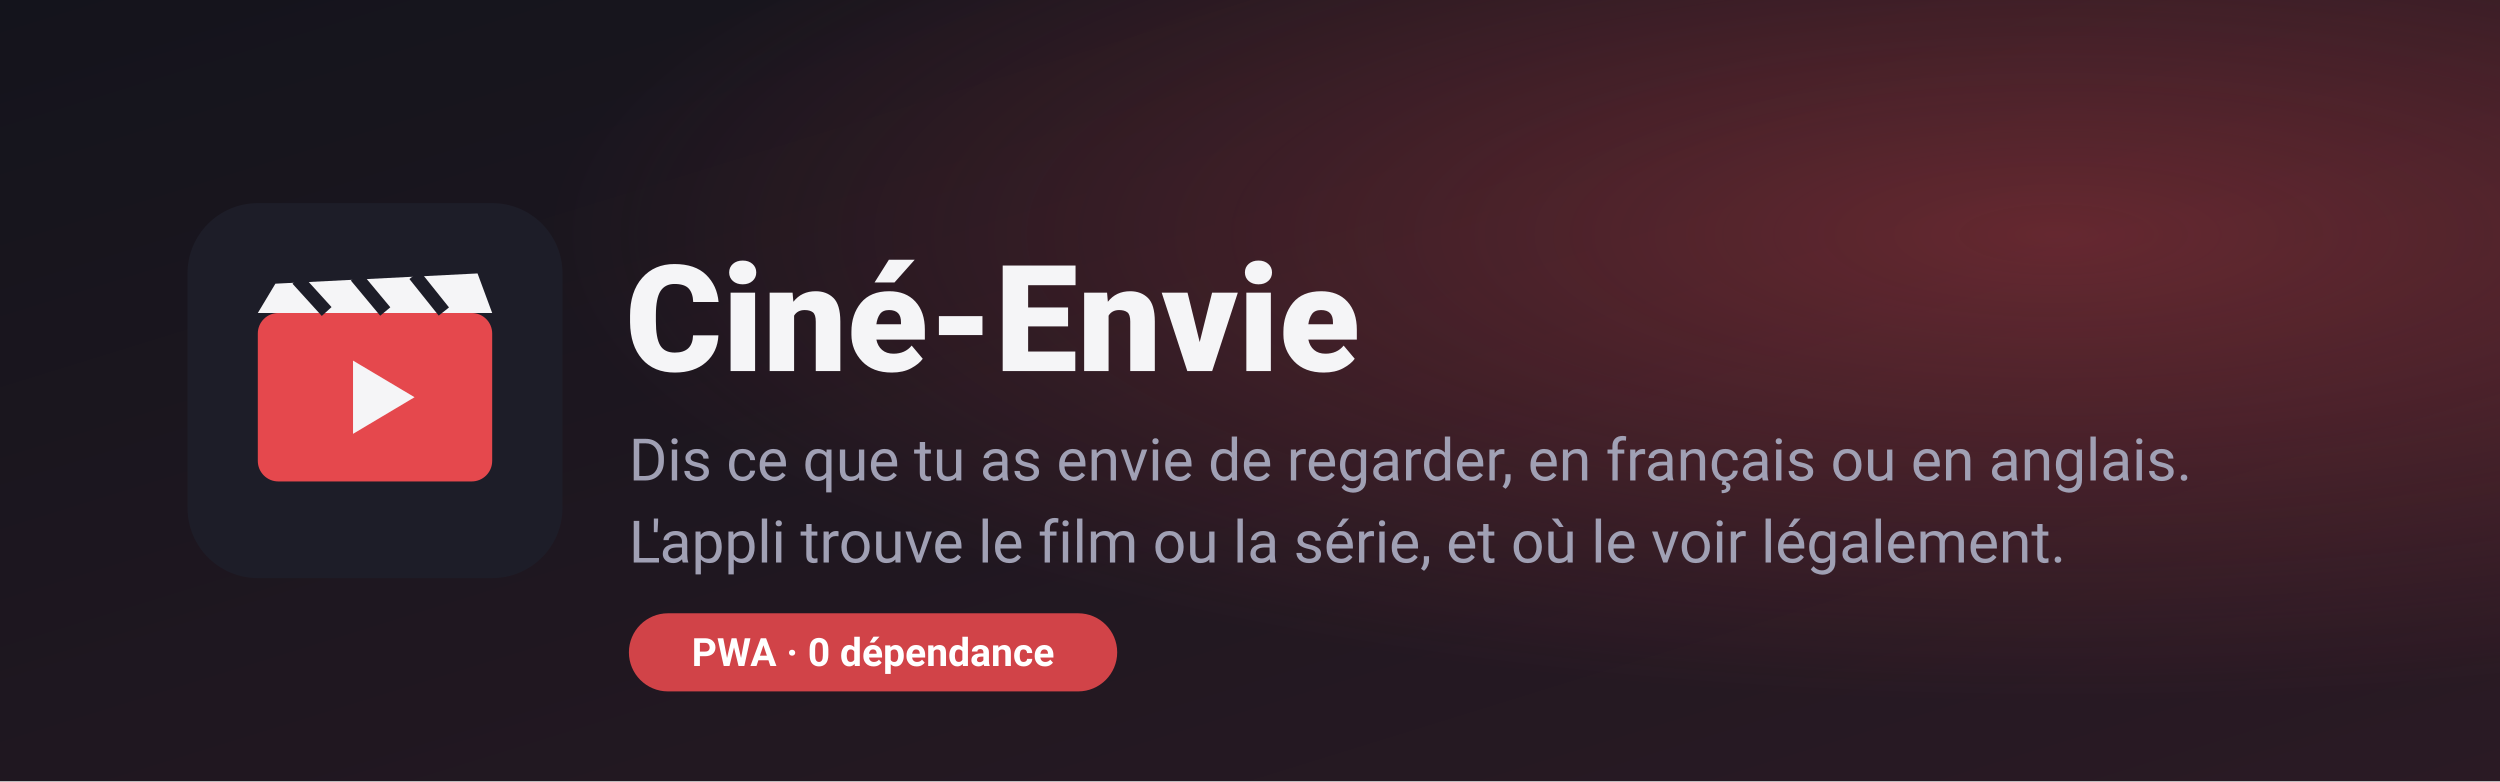
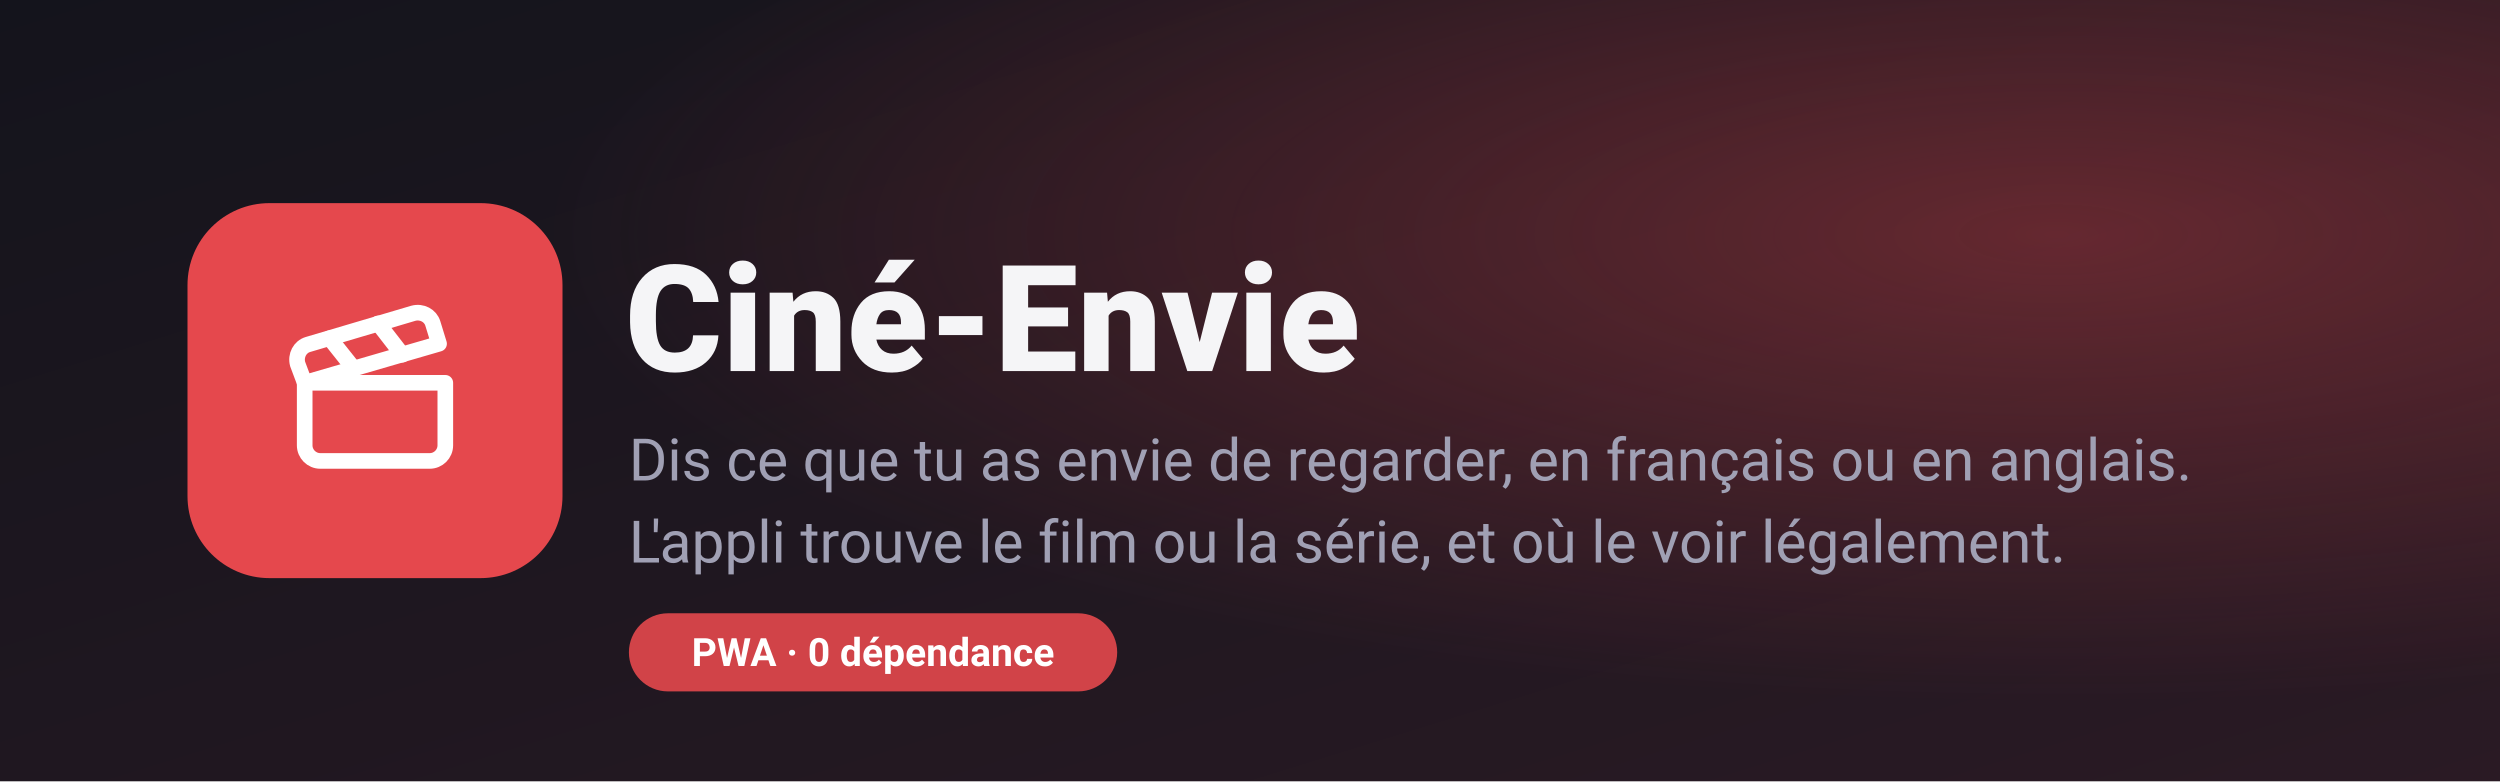
<svg xmlns="http://www.w3.org/2000/svg" width="1280" height="400" viewBox="0 0 1280 400" role="img" aria-label="Ciné-Envie">
  <defs>
    <linearGradient id="bg" x1="0" y1="0" x2="1" y2="1">
      <stop offset="0" stop-color="#14141c" />
      <stop offset="1" stop-color="#2a1a24" />
    </linearGradient>
    <radialGradient id="glow" cx="0.82" cy="0.3" r="0.6">
      <stop offset="0" stop-color="#e5484d" stop-opacity=".35" />
      <stop offset="1" stop-color="#e5484d" stop-opacity="0" />
    </radialGradient>
  </defs>
  <rect width="1280" height="400" fill="url(#bg)" />
  <rect width="1280" height="400" fill="url(#glow)" />
  <g transform="translate(96 104) scale(0.375)">
-     <rect width="512" height="512" rx="96" fill="#1d1d28" />
-     <rect x="96" y="150" width="320" height="230" rx="28" fill="#e5484d" />
-     <path d="M96 150 L416 150 L396 96 L120 110 Z" fill="#f5f5f7" />
-     <path d="M150 104 l40 44 M230 100 l40 48 M310 98 l40 50" stroke="#1d1d28" stroke-width="18" />
-     <path d="M226 215 v100 l84 -50 z" fill="#f5f5f7" />
+     <rect width="512" height="512" rx="112" fill="#e5484d" />
+     <g transform="translate(128 128) scale(10.6667)" fill="none" stroke="#ffffff" stroke-width="2" stroke-linecap="round" stroke-linejoin="round">
+       <path d="M20.2 6 3 11l-.9-2.4c-.3-1.1.3-2.2 1.3-2.5l13.5-4c1.1-.3 2.2.3 2.5 1.3Z" />
+       <path d="m6.2 5.3 3.1 3.9" />
+       <path d="m12.4 3.4 3.1 4" />
+       <path d="M3 11h18v8a2 2 0 0 1-2 2H5a2 2 0 0 1-2-2Z" />
+     </g>
  </g>
  <g font-family="system-ui, -apple-system, Segoe UI, Roboto, sans-serif">
    <text x="320" y="190" font-size="76" font-weight="800" fill="#f5f5f7">Ciné‑Envie</text>
    <text x="322" y="246" font-size="30" fill="#a0a0b4">Dis ce que tu as envie de regarder, en français ou en anglais.</text>
    <text x="322" y="288" font-size="30" fill="#a0a0b4">L'appli trouve le film ou la série, et où le voir légalement.</text>
  </g>
  <g font-family="system-ui, -apple-system, Segoe UI, Roboto, sans-serif" font-size="20">
    <rect x="322" y="314" width="250" height="40" rx="20" fill="#e5484d" fill-opacity=".9" />
    <text x="447" y="341" text-anchor="middle" fill="#fff" font-weight="600">PWA · 0 dépendance</text>
  </g>
</svg>
